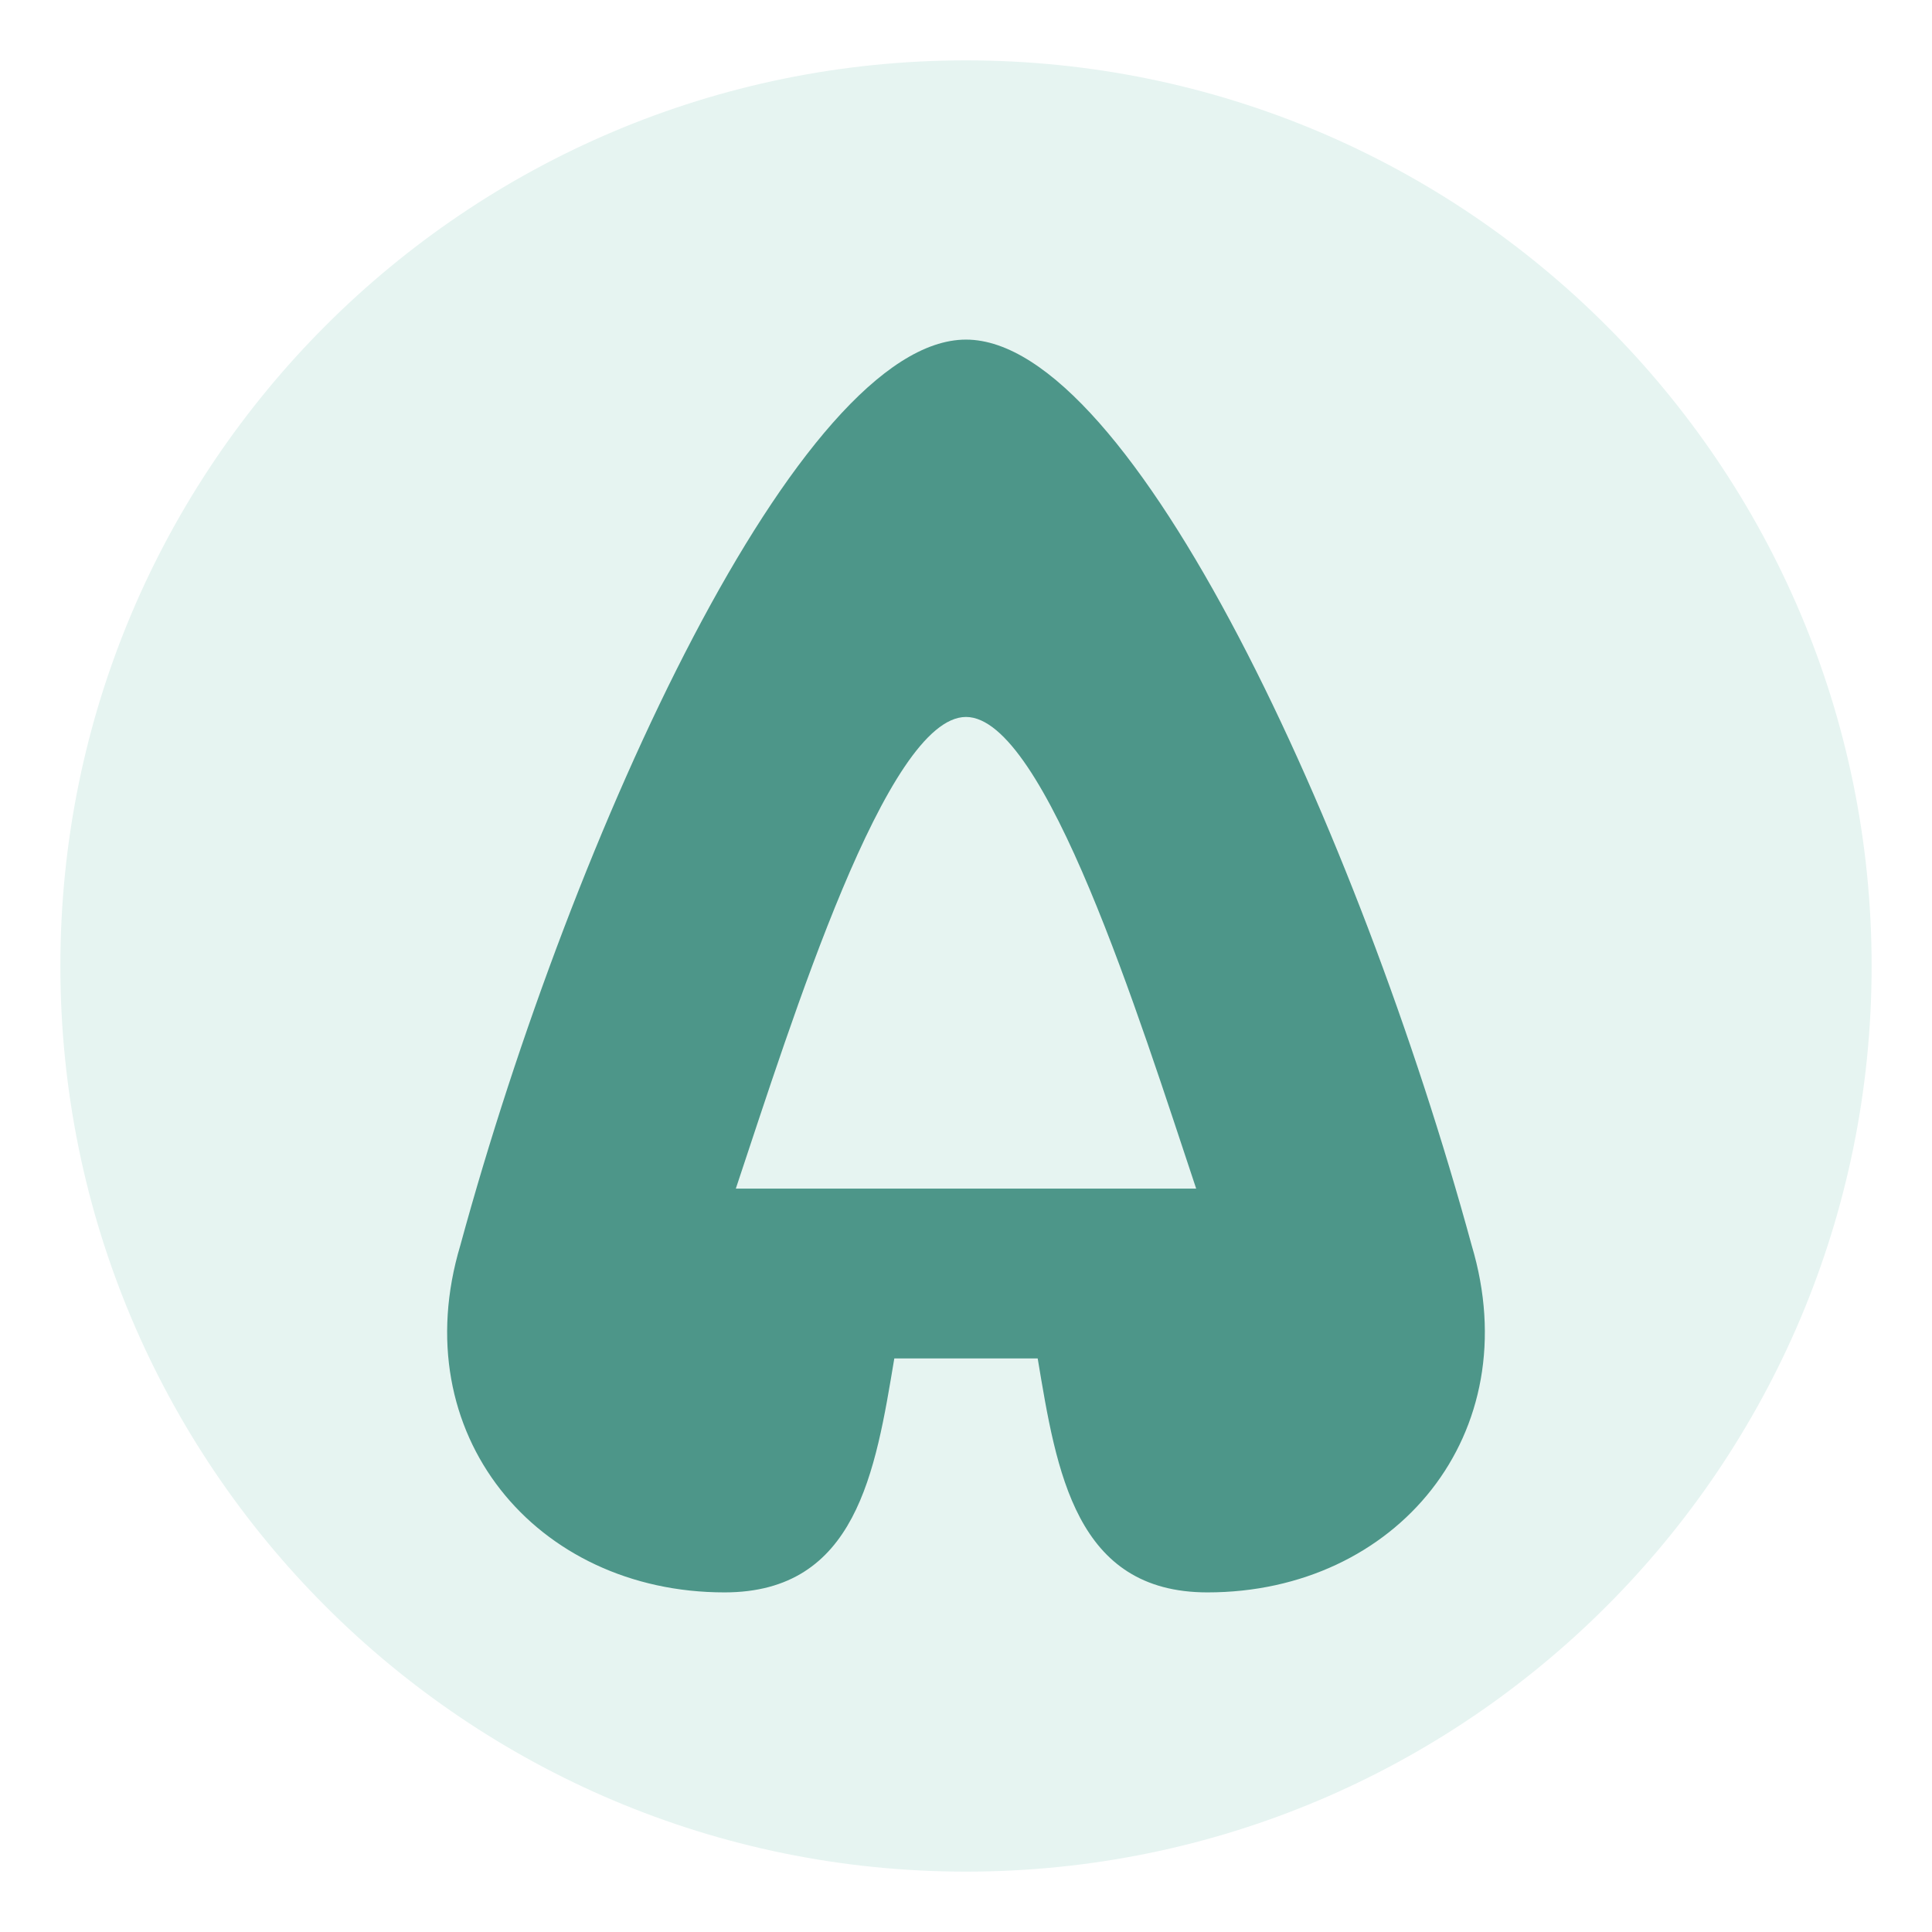
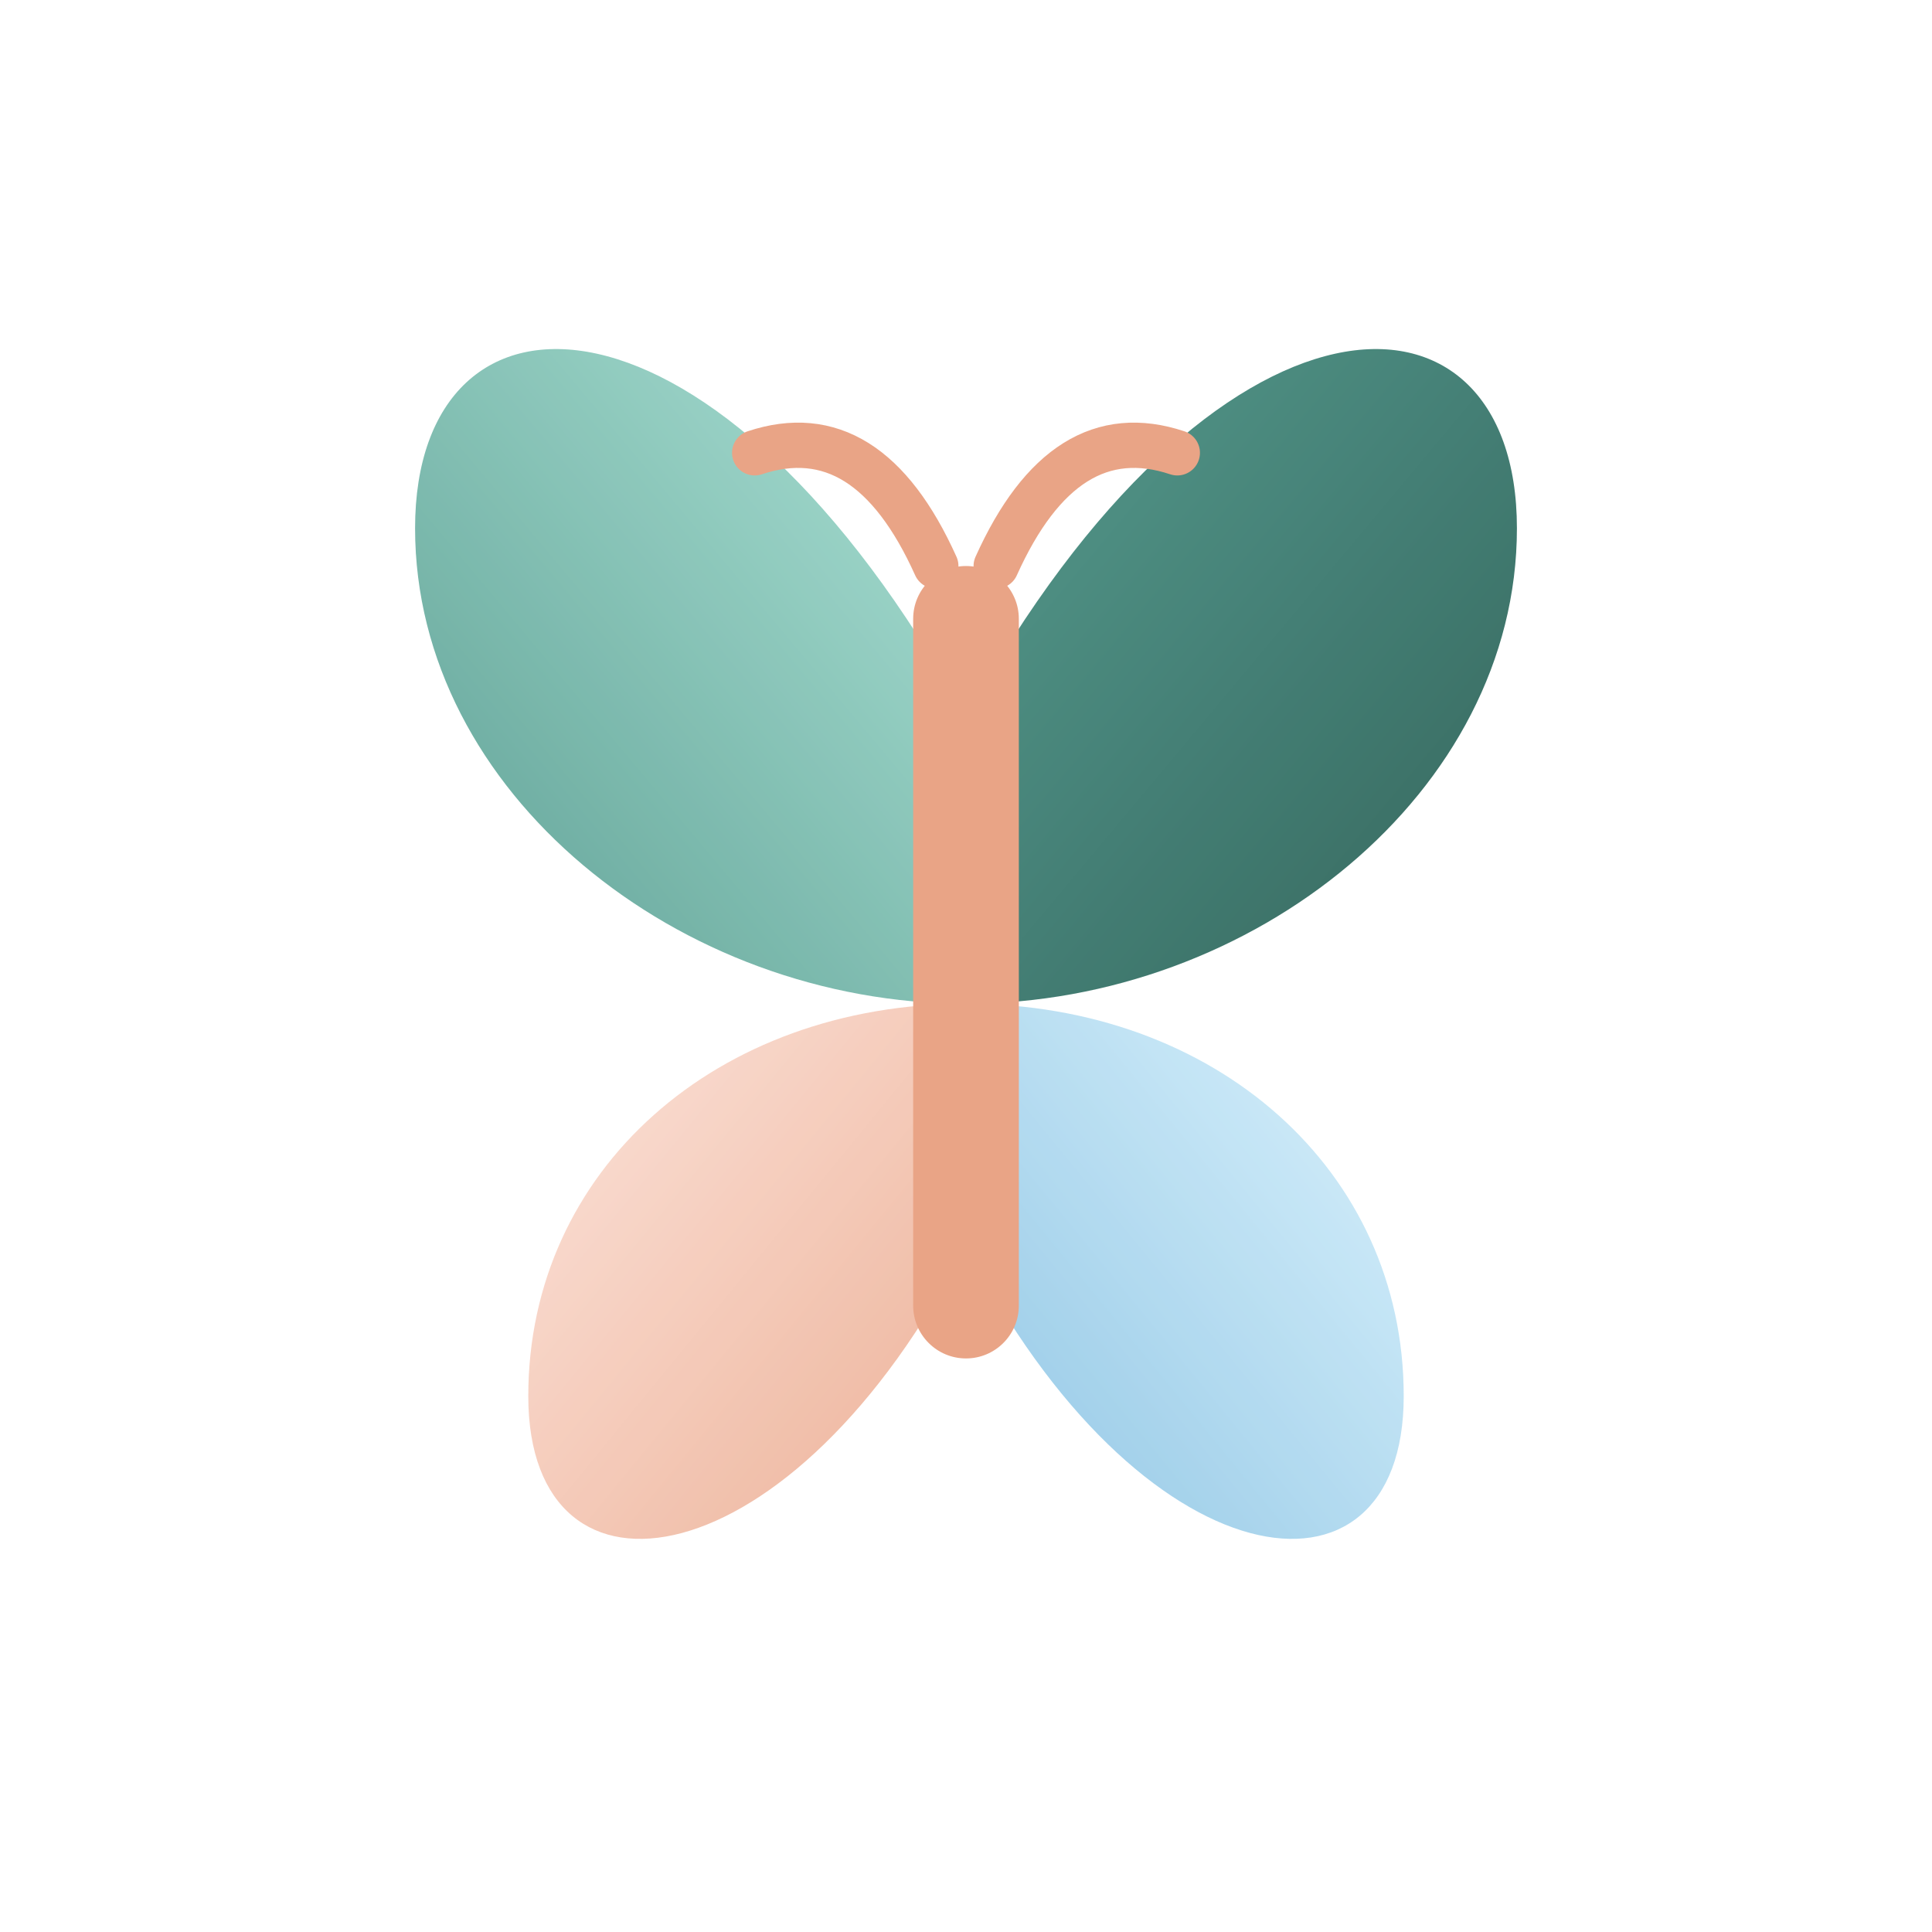
<svg xmlns="http://www.w3.org/2000/svg" viewBox="0 0 512 512" width="100%" height="100%">
-   <circle cx="256" cy="256" r="240" fill="#E6F4F1" />
-   <path d="M 256 90             C 300 90, 360 220, 390 330             C 405 380, 370 422, 320 422             C 285 422, 280 390, 275 360             L 237 360             C 232 390, 227 422, 192 422             C 142 422, 107 380, 122 330             C 152 220, 212 90, 256 90 Z             M 256 190             C 235 190, 210 270, 195 315             L 317 315             C 302 270, 277 190, 256 190 Z" fill="#4D9689" />
+   <defs>
+     <linearGradient id="tealGrad" x1="0%" y1="0%" x2="100%" y2="100%">
+       <stop offset="0%" stop-color="#4D9689" />
+       <stop offset="100%" stop-color="#2a5d54" />
+     </linearGradient>
+     <linearGradient id="mintGrad" x1="100%" y1="0%" x2="0%" y2="100%">
+       <stop offset="0%" stop-color="#A2DED0" />
+       <stop offset="100%" stop-color="#4D9689" />
+     </linearGradient>
+     <linearGradient id="peachGrad" x1="0%" y1="0%" x2="100%" y2="100%">
+       <stop offset="0%" stop-color="#FCDFD5" />
+       <stop offset="100%" stop-color="#e9a486" />
+     </linearGradient>
+     <linearGradient id="skyGrad" x1="100%" y1="0%" x2="0%" y2="100%">
+       <stop offset="0%" stop-color="#D4F0FC" />
+       <stop offset="100%" stop-color="#7ebce0" />
+     </linearGradient>
+   </defs>
+   <path d="M 256,266 C 180,266 110,210 110,140 C 110,70 190,70 256,190 Z" fill="url(#mintGrad)" opacity="0.9" />
+   <path d="M 256,266 C 332,266 402,210 402,140 C 402,70 322,70 256,190 Z" fill="url(#tealGrad)" opacity="0.95" />
+   <path d="M 256,266 C 190,266 140,310 140,370 C 140,430 210,420 256,330 Z" fill="url(#peachGrad)" opacity="0.85" />
+   <path d="M 256,266 C 322,266 372,310 372,370 C 372,430 302,420 256,330 Z" fill="url(#skyGrad)" opacity="0.85" />
+   <path d="M 248,150 Q 230,110 200,120" fill="none" stroke="#e9a486" stroke-width="12" stroke-linecap="round" />
+   <path d="M 264,150 Q 282,110 312,120" fill="none" stroke="#e9a486" stroke-width="12" stroke-linecap="round" />
+   <rect x="242" y="150" width="28" height="210" rx="14" fill="#e9a486" />
</svg>
